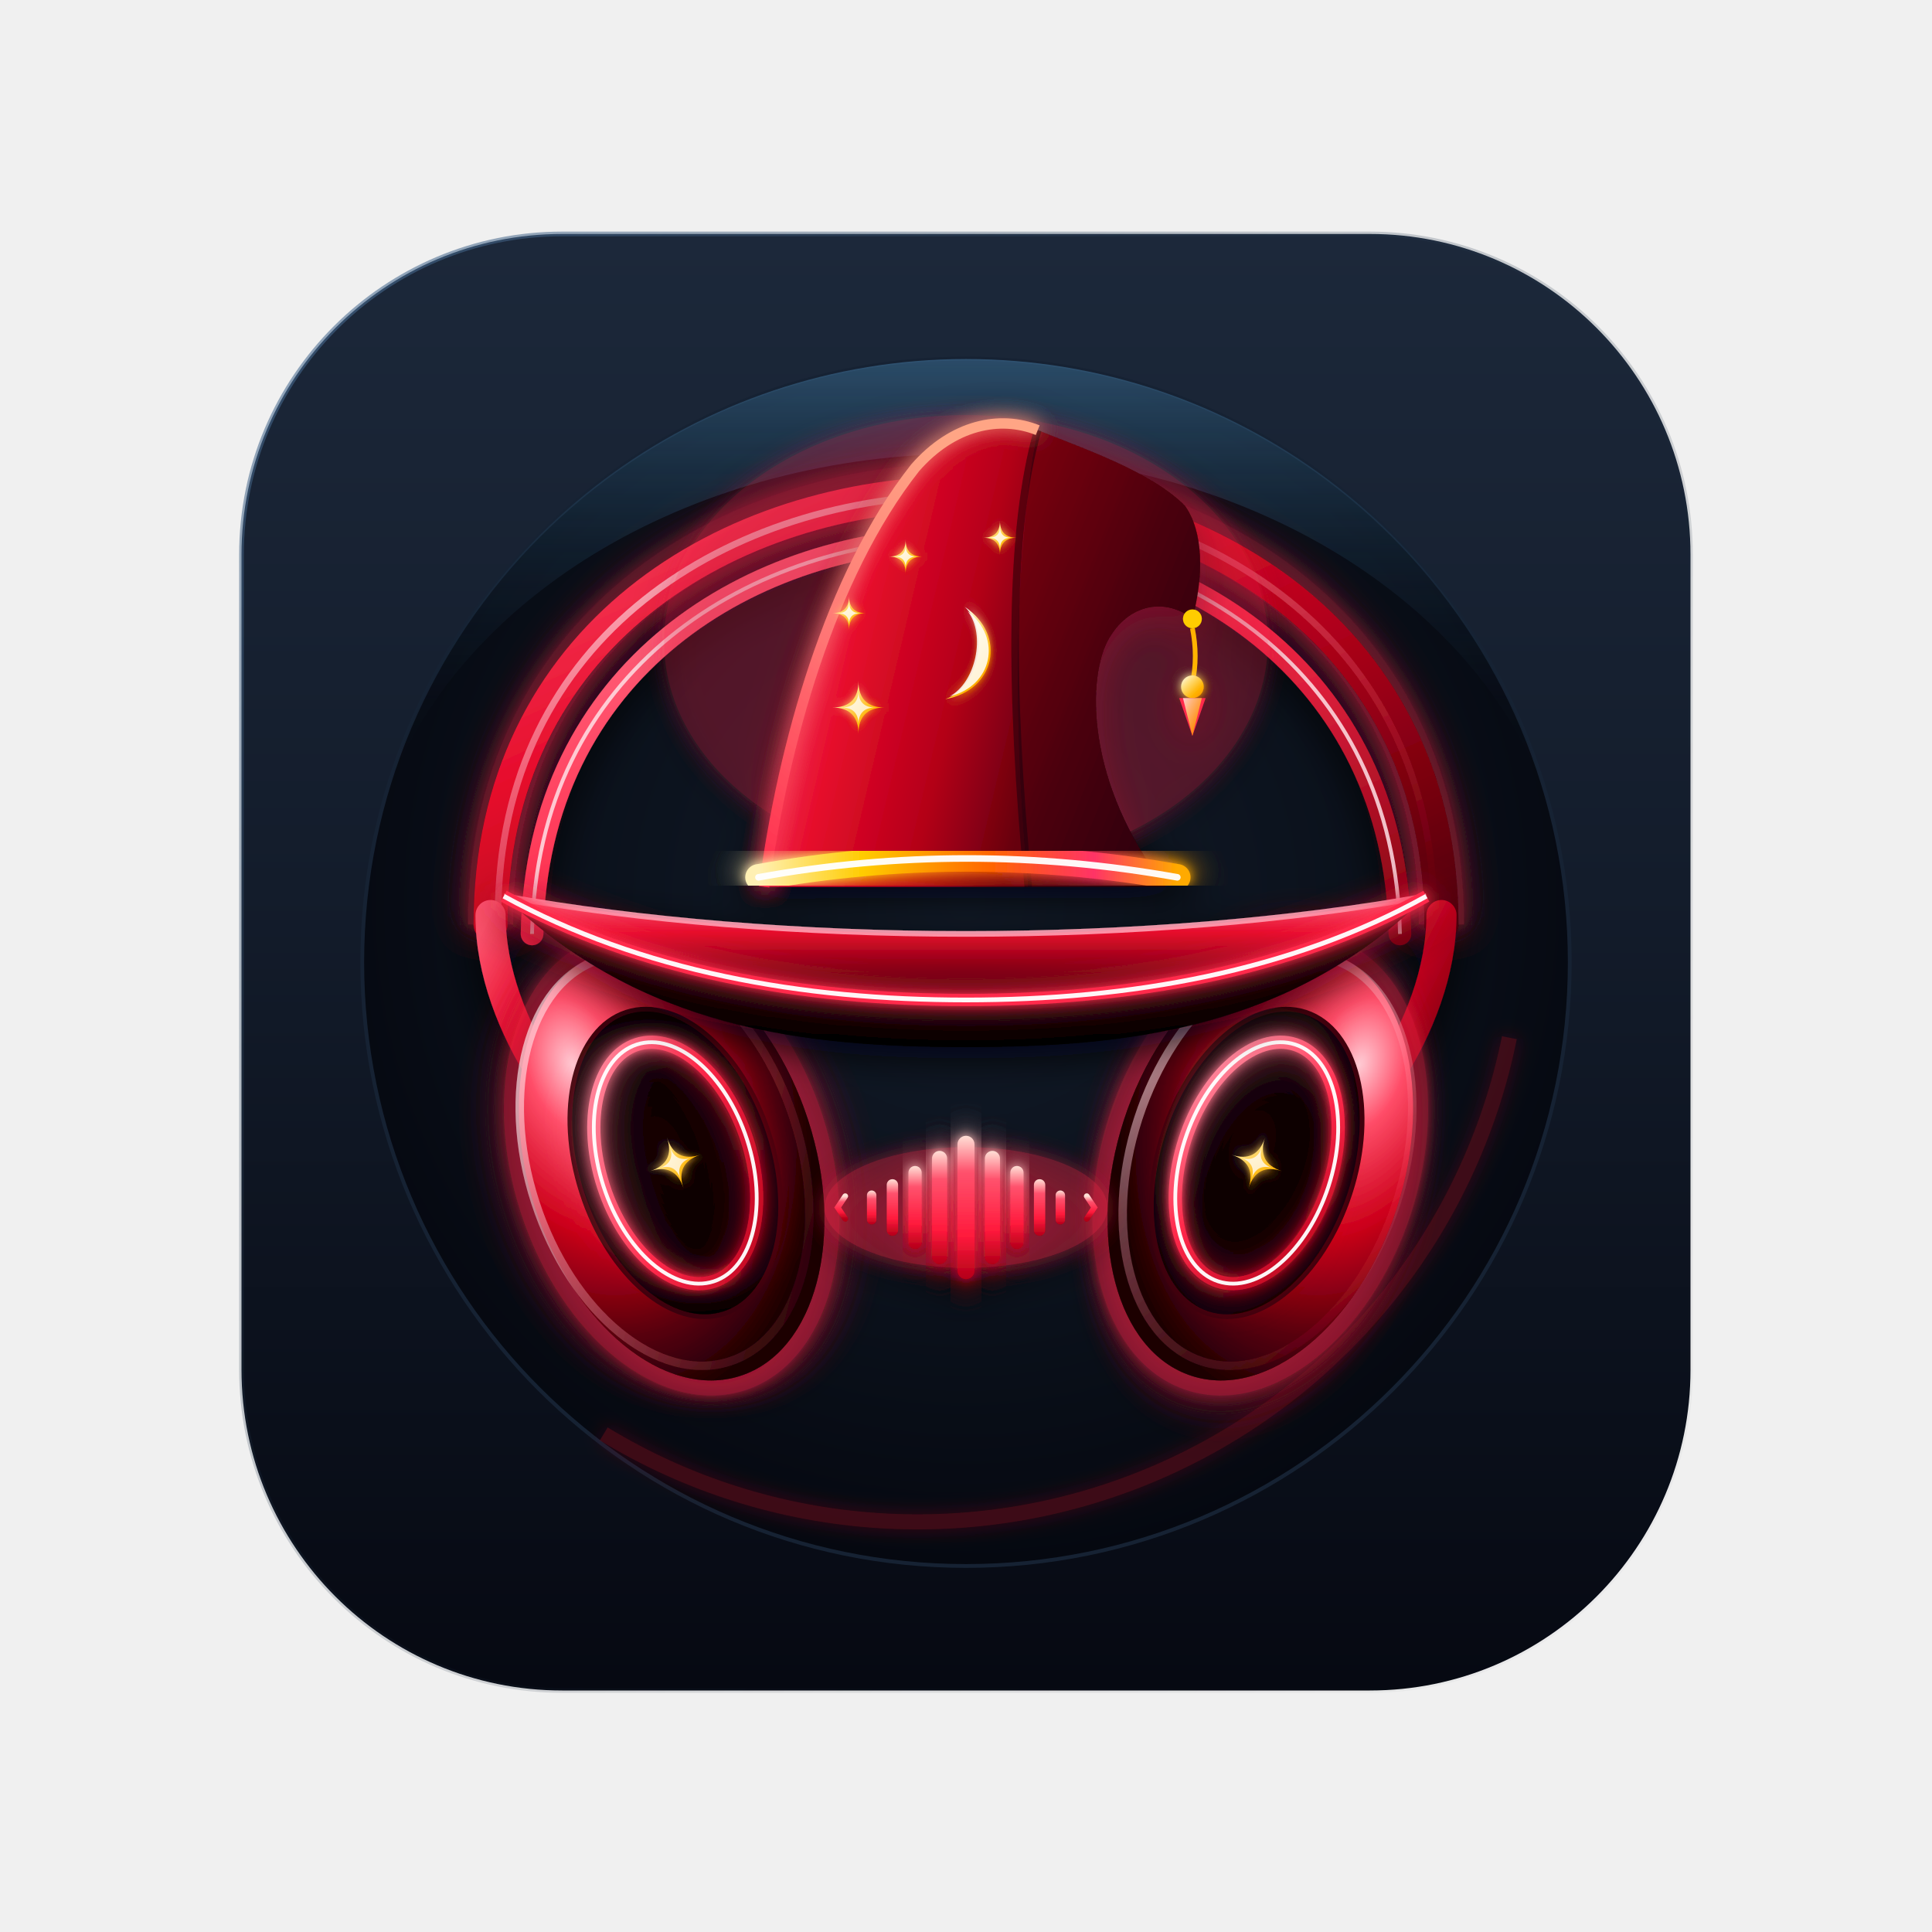
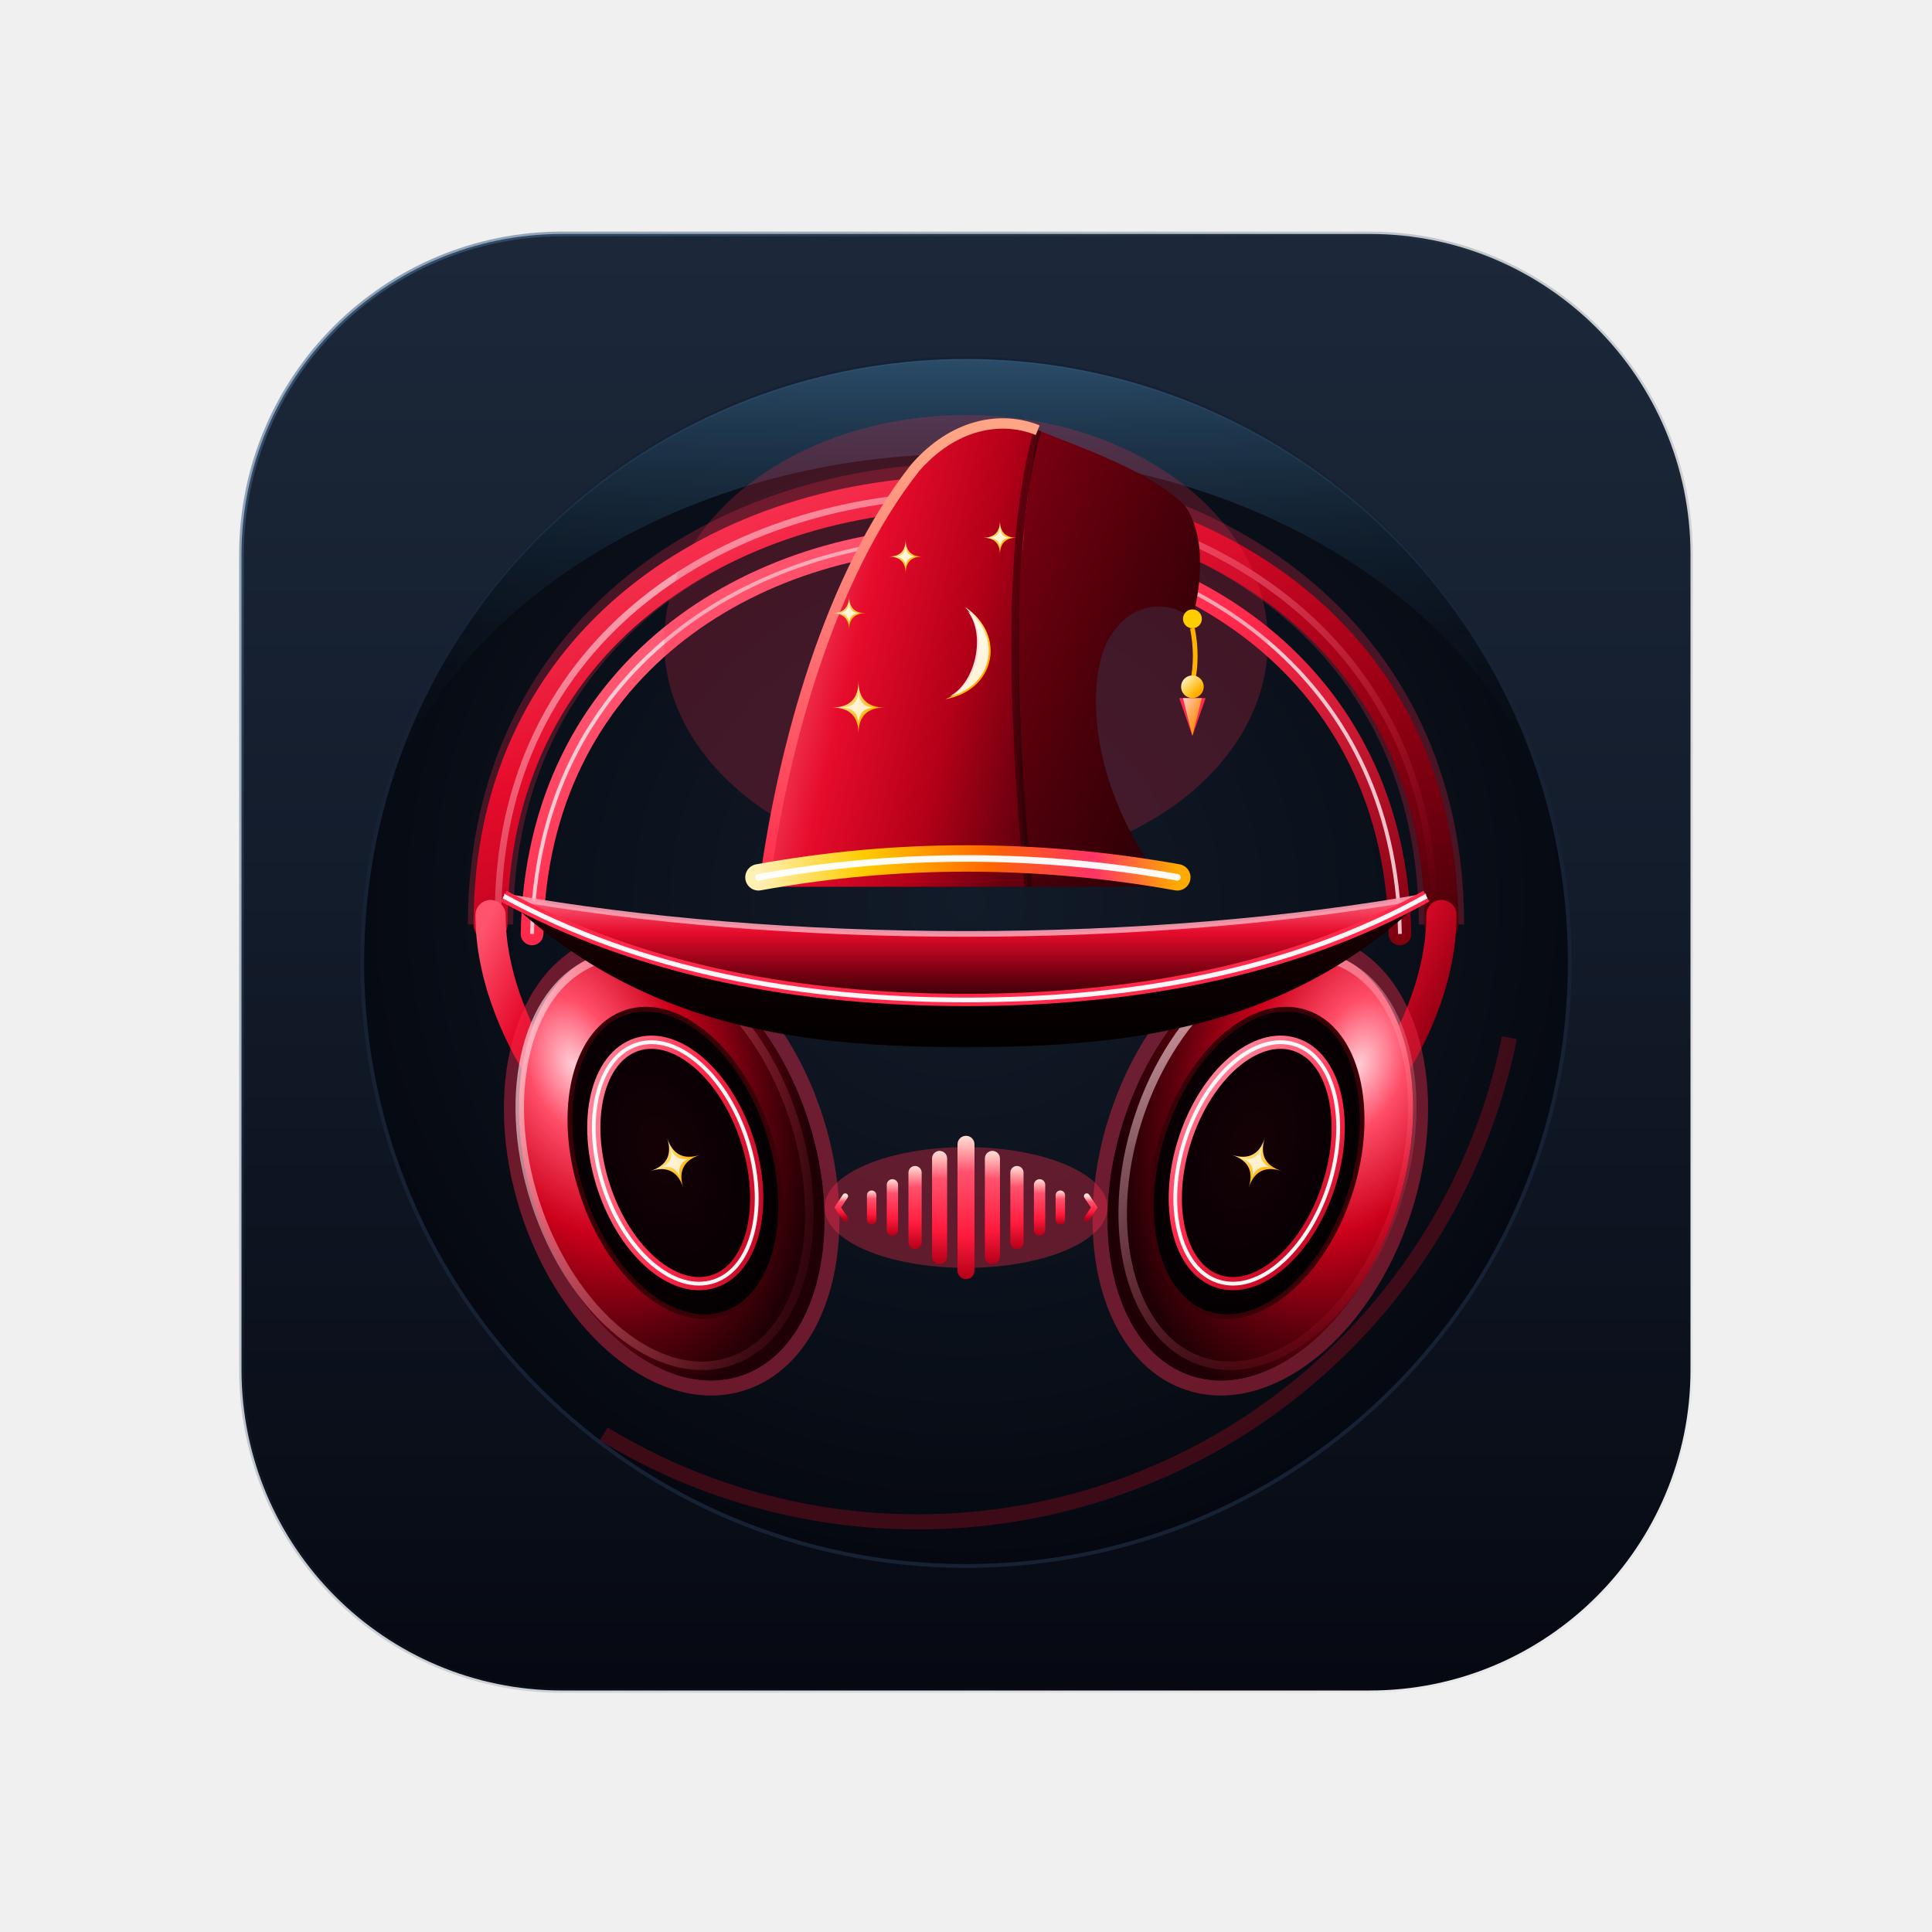
<svg xmlns="http://www.w3.org/2000/svg" viewBox="0 0 1024 1024" width="1024" height="1024">
  <defs>
-     <filter id="neon-glow" x="-40%" y="-40%" width="180%" height="180%">
-       <feGaussianBlur stdDeviation="3" result="blur1" />
-       <feGaussianBlur stdDeviation="8" result="blur2" />
-       <feMerge>
-         <feMergeNode in="blur2" />
-         <feMergeNode in="blur1" />
-         <feMergeNode in="SourceGraphic" />
-       </feMerge>
-     </filter>
-     <filter id="soft-glow" x="-30%" y="-30%" width="160%" height="160%">
-       <feGaussianBlur stdDeviation="5" result="blur" />
-       <feMerge>
-         <feMergeNode in="blur" />
-         <feMergeNode in="SourceGraphic" />
-       </feMerge>
-     </filter>
-     <filter id="star-glow" x="-40%" y="-40%" width="180%" height="180%">
-       <feGaussianBlur stdDeviation="2.5" result="blur" />
-       <feMerge>
-         <feMergeNode in="blur" />
-         <feMergeNode in="SourceGraphic" />
-       </feMerge>
-     </filter>
-     <filter id="drop-shadow-soft" x="-30%" y="-30%" width="160%" height="160%">
-       <feDropShadow dx="0" dy="6" stdDeviation="10" flood-color="#020408" flood-opacity="0.85" />
-     </filter>
    <linearGradient id="squircle-bg-grad" x1="0%" y1="0%" x2="0%" y2="100%">
      <stop offset="0%" stop-color="#1c283a" />
      <stop offset="45%" stop-color="#131c2b" />
      <stop offset="100%" stop-color="#060912" />
    </linearGradient>
    <linearGradient id="squircle-rim" x1="0%" y1="0%" x2="100%" y2="100%">
      <stop offset="0%" stop-color="#4d739c" stop-opacity="0.65" />
      <stop offset="35%" stop-color="#2a3f56" stop-opacity="0.25" />
      <stop offset="100%" stop-color="#060912" stop-opacity="0.0" />
    </linearGradient>
    <radialGradient id="disc-bg-grad" cx="50%" cy="45%" r="55%">
      <stop offset="0%" stop-color="#121b29" />
      <stop offset="65%" stop-color="#0a101a" />
      <stop offset="100%" stop-color="#050810" />
    </radialGradient>
    <linearGradient id="disc-top-cyan-rim" x1="0%" y1="0%" x2="0%" y2="100%">
      <stop offset="0%" stop-color="#386488" stop-opacity="0.85" />
      <stop offset="45%" stop-color="#1e3a52" stop-opacity="0.4" />
      <stop offset="100%" stop-color="#050810" stop-opacity="0.0" />
    </linearGradient>
    <radialGradient id="ambient-coral-halo" cx="50%" cy="50%" r="45%">
      <stop offset="0%" stop-color="#ff2a4b" stop-opacity="0.38" />
      <stop offset="40%" stop-color="#d90429" stop-opacity="0.2" />
      <stop offset="85%" stop-color="#66000e" stop-opacity="0.03" />
      <stop offset="100%" stop-color="#000000" stop-opacity="0" />
    </radialGradient>
    <linearGradient id="headband-outer-grad" x1="0%" y1="0%" x2="100%" y2="100%">
      <stop offset="0%" stop-color="#ff526d" />
      <stop offset="35%" stop-color="#e60b2b" />
      <stop offset="70%" stop-color="#990014" />
      <stop offset="100%" stop-color="#4d000a" />
    </linearGradient>
    <linearGradient id="headband-inner-grad" x1="0%" y1="0%" x2="100%" y2="100%">
      <stop offset="0%" stop-color="#ff7a90" />
      <stop offset="50%" stop-color="#ff2a4b" />
      <stop offset="100%" stop-color="#800010" />
    </linearGradient>
    <linearGradient id="specular-light" x1="0%" y1="0%" x2="100%" y2="100%">
      <stop offset="0%" stop-color="#ffffff" stop-opacity="0.95" />
      <stop offset="30%" stop-color="#ffcdd7" stop-opacity="0.5" />
      <stop offset="100%" stop-color="#ff1a3c" stop-opacity="0" />
    </linearGradient>
    <radialGradient id="earcup-shell-left" cx="28%" cy="22%" r="78%">
      <stop offset="0%" stop-color="#ffccd5" />
      <stop offset="20%" stop-color="#ff4d68" />
      <stop offset="50%" stop-color="#cc001a" />
      <stop offset="80%" stop-color="#59000c" />
      <stop offset="100%" stop-color="#1f0004" />
    </radialGradient>
    <radialGradient id="earcup-shell-right" cx="72%" cy="22%" r="78%">
      <stop offset="0%" stop-color="#ffccd5" />
      <stop offset="20%" stop-color="#ff4d68" />
      <stop offset="50%" stop-color="#cc001a" />
      <stop offset="80%" stop-color="#59000c" />
      <stop offset="100%" stop-color="#1f0004" />
    </radialGradient>
    <radialGradient id="earcup-cavity-grad" cx="45%" cy="45%" r="60%">
      <stop offset="0%" stop-color="#150106" />
      <stop offset="75%" stop-color="#070003" />
      <stop offset="100%" stop-color="#020001" />
    </radialGradient>
    <linearGradient id="earcup-neon-ring" x1="0%" y1="0%" x2="100%" y2="100%">
      <stop offset="0%" stop-color="#ffa0b2" />
      <stop offset="50%" stop-color="#ff2a4b" />
      <stop offset="100%" stop-color="#b30018" />
    </linearGradient>
    <linearGradient id="hat-cone-lit-grad" x1="0%" y1="30%" x2="100%" y2="70%">
      <stop offset="0%" stop-color="#ff6b85" />
      <stop offset="35%" stop-color="#e60b2b" />
      <stop offset="70%" stop-color="#b30018" />
      <stop offset="100%" stop-color="#66000e" />
    </linearGradient>
    <linearGradient id="hat-cone-shadow-grad" x1="0%" y1="0%" x2="100%" y2="100%">
      <stop offset="0%" stop-color="#800012" />
      <stop offset="50%" stop-color="#4a000a" />
      <stop offset="100%" stop-color="#1f0004" />
    </linearGradient>
    <linearGradient id="hat-left-neon-stroke" x1="0%" y1="100%" x2="50%" y2="0%">
      <stop offset="0%" stop-color="#ff2a4b" />
      <stop offset="50%" stop-color="#ff7373" />
      <stop offset="100%" stop-color="#ffa585" />
    </linearGradient>
    <linearGradient id="hat-gold-band" x1="0%" y1="0%" x2="100%" y2="0%">
      <stop offset="0%" stop-color="#fff0b3" />
      <stop offset="25%" stop-color="#ffcc00" />
      <stop offset="55%" stop-color="#ff6600" />
      <stop offset="80%" stop-color="#ff3366" />
      <stop offset="100%" stop-color="#ffaa00" />
    </linearGradient>
    <linearGradient id="celestial-gold-grad" x1="0%" y1="0%" x2="100%" y2="100%">
      <stop offset="0%" stop-color="#ffffff" />
      <stop offset="30%" stop-color="#ffe082" />
      <stop offset="70%" stop-color="#ffb300" />
      <stop offset="100%" stop-color="#ff8f00" />
    </linearGradient>
    <linearGradient id="brim-surface-grad" x1="0%" y1="0%" x2="0%" y2="100%">
      <stop offset="0%" stop-color="#ff6680" />
      <stop offset="35%" stop-color="#e60b2b" />
      <stop offset="75%" stop-color="#730010" />
      <stop offset="100%" stop-color="#330007" />
    </linearGradient>
    <linearGradient id="brim-under-shadow" x1="0%" y1="0%" x2="0%" y2="100%">
      <stop offset="0%" stop-color="#210004" />
      <stop offset="60%" stop-color="#0a0001" />
      <stop offset="100%" stop-color="#030000" />
    </linearGradient>
    <linearGradient id="wave-bar-grad" x1="0%" y1="0%" x2="0%" y2="100%">
      <stop offset="0%" stop-color="#ffe0d6" />
      <stop offset="25%" stop-color="#ff526d" />
      <stop offset="70%" stop-color="#ff1a3c" />
      <stop offset="100%" stop-color="#b30018" />
    </linearGradient>
    <g id="star-gold-large">
-       <path d="M 0,-14 Q 0,0 14,0 Q 0,0 0,14 Q 0,0 -14,0 Q 0,0 0,-14 Z" fill="url(#celestial-gold-grad)" filter="url(#star-glow)" />
+       <path d="M 0,-14 Q 0,0 14,0 Q 0,0 0,14 Q 0,0 -14,0 Q 0,0 0,-14 Z" fill="url(#celestial-gold-grad)" />
      <path d="M 0,-9 Q 0,0 9,0 Q 0,0 0,9 Q 0,0 -9,0 Q 0,0 0,-9 Z" fill="#ffffff" opacity="0.75" />
    </g>
    <g id="star-gold-small">
-       <path d="M 0,-9 Q 0,0 9,0 Q 0,0 0,9 Q 0,0 -9,0 Q 0,0 0,-9 Z" fill="url(#celestial-gold-grad)" filter="url(#star-glow)" />
+       <path d="M 0,-9 Q 0,0 9,0 Q 0,0 0,9 Q 0,0 -9,0 Q 0,0 0,-9 Z" fill="url(#celestial-gold-grad)" />
      <path d="M 0,-6 Q 0,0 6,0 Q 0,0 0,6 Q 0,0 -6,0 Q 0,0 0,-6 Z" fill="#ffffff" opacity="0.8" />
    </g>
  </defs>
  <rect x="128" y="124" width="768" height="772" rx="170" ry="170" fill="url(#squircle-bg-grad)" />
  <rect x="128" y="124" width="768" height="772" rx="170" ry="170" fill="none" stroke="url(#squircle-rim)" stroke-width="2.5" />
  <circle cx="512" cy="510" r="330" fill="url(#ambient-coral-halo)" />
  <circle cx="512" cy="510" r="320" fill="url(#disc-bg-grad)" stroke="#162233" stroke-width="2" />
  <path d="M 205,420 A 320,320 0 0,1 819,420 A 320,250 0 0,0 205,420 Z" fill="url(#disc-top-cyan-rim)" opacity="0.85" />
-   <path d="M 320,760 A 320,320 0 0,0 800,550" fill="none" stroke="#800e1d" stroke-width="8" opacity="0.45" filter="url(#soft-glow)" />
-   <g filter="url(#drop-shadow-soft)">
-     <path d="M 260,490 C 260,180 764,180 764,490" fill="none" stroke="#ff2a4b" stroke-width="24" opacity="0.25" filter="url(#neon-glow)" />
+   <path d="M 320,760 A 320,320 0 0,0 800,550" fill="none" stroke="#800e1d" stroke-width="8" opacity="0.45" />
+   <g>
+     <path d="M 260,490 C 260,180 764,180 764,490" fill="none" stroke="#ff2a4b" stroke-width="24" opacity="0.25" />
    <path d="M 260,490 C 260,185 764,185 764,490" fill="none" stroke="url(#headband-outer-grad)" stroke-width="18" stroke-linecap="round" />
    <path d="M 264,485 C 264,188 760,188 760,485" fill="none" stroke="url(#specular-light)" stroke-width="3.5" stroke-linecap="round" />
    <path d="M 282,495 C 287,215 737,215 742,495" fill="none" stroke="url(#headband-inner-grad)" stroke-width="12" stroke-linecap="round" />
    <path d="M 282,495 C 287,215 737,215 742,495" fill="none" stroke="#ffe0e6" stroke-width="2" opacity="0.85" />
    <path d="M 260,485 C 260,515 272,545 288,570 C 298,585 310,598 322,608" fill="none" stroke="url(#headband-outer-grad)" stroke-width="16" stroke-linecap="round" />
    <path d="M 764,485 C 764,515 752,545 736,570 C 726,585 714,598 702,608" fill="none" stroke="url(#headband-outer-grad)" stroke-width="16" stroke-linecap="round" />
  </g>
-   <g transform="translate(356, 617) rotate(-18)" filter="url(#drop-shadow-soft)">
-     <ellipse cx="0" cy="0" rx="80" ry="122" fill="none" stroke="#ff2a4b" stroke-width="8" opacity="0.4" filter="url(#neon-glow)" />
+   <g transform="translate(356, 617) rotate(-18)">
+     <ellipse cx="0" cy="0" rx="80" ry="122" fill="none" stroke="#ff2a4b" stroke-width="8" opacity="0.4" />
    <ellipse cx="0" cy="0" rx="76" ry="118" fill="url(#earcup-shell-left)" />
    <ellipse cx="-3" cy="-3" rx="72" ry="112" fill="none" stroke="url(#specular-light)" stroke-width="4.5" opacity="0.85" />
    <ellipse cx="2" cy="0" rx="52" ry="84" fill="url(#earcup-cavity-grad)" stroke="#3a0008" stroke-width="2.5" />
-     <ellipse cx="2" cy="0" rx="40" ry="66" fill="none" stroke="url(#earcup-neon-ring)" stroke-width="7" filter="url(#neon-glow)" />
+     <ellipse cx="2" cy="0" rx="40" ry="66" fill="none" stroke="url(#earcup-neon-ring)" stroke-width="7" />
    <ellipse cx="2" cy="0" rx="40" ry="66" fill="none" stroke="#ffffff" stroke-width="2" opacity="0.95" />
    <g transform="translate(2, 0)">
      <use href="#star-gold-large" />
    </g>
  </g>
-   <g transform="translate(668, 617) rotate(18)" filter="url(#drop-shadow-soft)">
-     <ellipse cx="0" cy="0" rx="80" ry="122" fill="none" stroke="#ff2a4b" stroke-width="8" opacity="0.4" filter="url(#neon-glow)" />
+   <g transform="translate(668, 617) rotate(18)">
+     <ellipse cx="0" cy="0" rx="80" ry="122" fill="none" stroke="#ff2a4b" stroke-width="8" opacity="0.4" />
    <ellipse cx="0" cy="0" rx="76" ry="118" fill="url(#earcup-shell-right)" />
    <ellipse cx="3" cy="-3" rx="72" ry="112" fill="none" stroke="url(#specular-light)" stroke-width="4.5" opacity="0.85" />
    <ellipse cx="-2" cy="0" rx="52" ry="84" fill="url(#earcup-cavity-grad)" stroke="#3a0008" stroke-width="2.5" />
-     <ellipse cx="-2" cy="0" rx="40" ry="66" fill="none" stroke="url(#earcup-neon-ring)" stroke-width="7" filter="url(#neon-glow)" />
+     <ellipse cx="-2" cy="0" rx="40" ry="66" fill="none" stroke="url(#earcup-neon-ring)" stroke-width="7" />
    <ellipse cx="-2" cy="0" rx="40" ry="66" fill="none" stroke="#ffffff" stroke-width="2" opacity="0.95" />
    <g transform="translate(-2, 0)">
      <use href="#star-gold-large" />
    </g>
  </g>
-   <g filter="url(#drop-shadow-soft)">
-     <ellipse cx="512" cy="340" rx="160" ry="120" fill="#ff2a4b" opacity="0.22" filter="url(#soft-glow)" />
+   <g>
+     <ellipse cx="512" cy="340" rx="160" ry="120" fill="#ff2a4b" opacity="0.22" />
    <path d="M 405,470               C 415,395 440,305 485,248               C 505,225 530,220 550,228               C 540,280 535,365 545,470               Z" fill="url(#hat-cone-lit-grad)" />
    <path d="M 550,228               C 575,238 610,250 628,268               C 638,282 638,305 632,328               C 620,318 600,318 588,338               C 576,358 575,415 618,470               L 545,470               C 535,365 540,280 550,228 Z" fill="url(#hat-cone-shadow-grad)" />
    <path d="M 550,228 C 535,280 535,365 545,470" fill="none" stroke="#150003" stroke-width="4" opacity="0.5" />
-     <path d="M 405,470 C 415,395 440,305 485,248 C 505,225 530,220 550,228" fill="none" stroke="url(#hat-left-neon-stroke)" stroke-width="5.5" filter="url(#soft-glow)" />
+     <path d="M 405,470 C 415,395 440,305 485,248 C 505,225 530,220 550,228" fill="none" stroke="url(#hat-left-neon-stroke)" stroke-width="5.5" />
    <circle cx="632" cy="328" r="5" fill="#ffcc00" />
    <path d="M 632,333 Q 635,348 632,362" fill="none" stroke="#ffb300" stroke-width="2.5" />
-     <circle cx="632" cy="364" r="6" fill="url(#celestial-gold-grad)" filter="url(#star-glow)" />
+     <circle cx="632" cy="364" r="6" fill="url(#celestial-gold-grad)" />
    <path d="M 625,370 L 632,390 L 639,370 Z" fill="#ff2a4b" />
    <path d="M 627,370 L 632,390 L 637,370 Z" fill="url(#celestial-gold-grad)" opacity="0.75" />
-     <path d="M 402,465 Q 512,445 624,465" fill="none" stroke="url(#hat-gold-band)" stroke-width="14" stroke-linecap="round" filter="url(#neon-glow)" />
+     <path d="M 402,465 Q 512,445 624,465" fill="none" stroke="url(#hat-gold-band)" stroke-width="14" stroke-linecap="round" />
    <path d="M 402,465 Q 512,445 624,465" fill="none" stroke="#ffffff" stroke-width="3.5" stroke-linecap="round" opacity="0.95" />
    <g transform="translate(515, 348) rotate(12)">
-       <path d="M -9,-25 C 16,-15 16,15 -9,25 C 7,15 7,-15 -9,-25 Z" fill="url(#celestial-gold-grad)" filter="url(#star-glow)" />
+       <path d="M -9,-25 C 16,-15 16,15 -9,25 C 7,15 7,-15 -9,-25 Z" fill="url(#celestial-gold-grad)" />
      <path d="M -7,-23 C 14,-13 14,13 -7,23 C 5,13 5,-13 -7,-23 Z" fill="#ffffff" opacity="0.85" />
    </g>
    <g transform="translate(455, 375)">
      <use href="#star-gold-large" />
    </g>
    <g transform="translate(480, 295)">
      <use href="#star-gold-small" />
    </g>
    <g transform="translate(530, 285)">
      <use href="#star-gold-small" />
    </g>
    <g transform="translate(450, 325)">
      <use href="#star-gold-small" />
    </g>
    <path d="M 267,475               C 340,488 425,495 512,495               C 599,495 684,488 756,475               C 684,545 599,555 512,555               C 425,555 340,545 267,475 Z" fill="url(#brim-under-shadow)" />
    <path d="M 267,475               C 340,488 425,495 512,495               C 599,495 684,488 756,475               C 684,515 599,530 512,530               C 425,530 340,515 267,475 Z" fill="url(#brim-surface-grad)" />
    <path d="M 267,475 C 340,488 425,495 512,495 C 599,495 684,488 756,475" fill="none" stroke="#ffa0b2" stroke-width="3" opacity="0.9" />
-     <path d="M 267,475 C 340,515 425,530 512,530 C 599,530 684,515 756,475" fill="none" stroke="#ff2a4b" stroke-width="6.5" filter="url(#neon-glow)" />
+     <path d="M 267,475 C 340,515 425,530 512,530 C 599,530 684,515 756,475" fill="none" stroke="#ff2a4b" stroke-width="6.5" />
    <path d="M 267,475 C 340,515 425,530 512,530 C 599,530 684,515 756,475" fill="none" stroke="#ffffff" stroke-width="2.5" opacity="0.95" />
  </g>
-   <g transform="translate(512, 640)" filter="url(#drop-shadow-soft)">
-     <ellipse cx="0" cy="0" rx="75" ry="32" fill="#ff2a4b" opacity="0.35" filter="url(#soft-glow)" />
-     <rect x="-4.5" y="-38" width="9" height="76" rx="4.5" fill="url(#wave-bar-grad)" filter="url(#neon-glow)" />
-     <rect x="-18" y="-30" width="8" height="60" rx="4" fill="url(#wave-bar-grad)" filter="url(#neon-glow)" />
-     <rect x="10" y="-30" width="8" height="60" rx="4" fill="url(#wave-bar-grad)" filter="url(#neon-glow)" />
-     <rect x="-30.5" y="-22" width="7" height="44" rx="3.5" fill="url(#wave-bar-grad)" filter="url(#neon-glow)" />
-     <rect x="23.5" y="-22" width="7" height="44" rx="3.5" fill="url(#wave-bar-grad)" filter="url(#neon-glow)" />
+   <g transform="translate(512, 640)">
+     <ellipse cx="0" cy="0" rx="75" ry="32" fill="#ff2a4b" opacity="0.35" />
+     <rect x="-4.5" y="-38" width="9" height="76" rx="4.5" fill="url(#wave-bar-grad)" />
+     <rect x="-18" y="-30" width="8" height="60" rx="4" fill="url(#wave-bar-grad)" />
+     <rect x="10" y="-30" width="8" height="60" rx="4" fill="url(#wave-bar-grad)" />
+     <rect x="-30.5" y="-22" width="7" height="44" rx="3.5" fill="url(#wave-bar-grad)" />
+     <rect x="23.5" y="-22" width="7" height="44" rx="3.5" fill="url(#wave-bar-grad)" />
    <rect x="-42" y="-15" width="6" height="30" rx="3" fill="url(#wave-bar-grad)" />
    <rect x="36" y="-15" width="6" height="30" rx="3" fill="url(#wave-bar-grad)" />
    <rect x="-52.5" y="-9" width="5" height="18" rx="2.5" fill="url(#wave-bar-grad)" />
    <rect x="47.5" y="-9" width="5" height="18" rx="2.5" fill="url(#wave-bar-grad)" />
    <path d="M -64,-6 L -68,0 L -64,6" fill="none" stroke="url(#wave-bar-grad)" stroke-width="3" stroke-linecap="round" />
    <path d="M 64,-6 L 68,0 L 64,6" fill="none" stroke="url(#wave-bar-grad)" stroke-width="3" stroke-linecap="round" />
  </g>
</svg>
